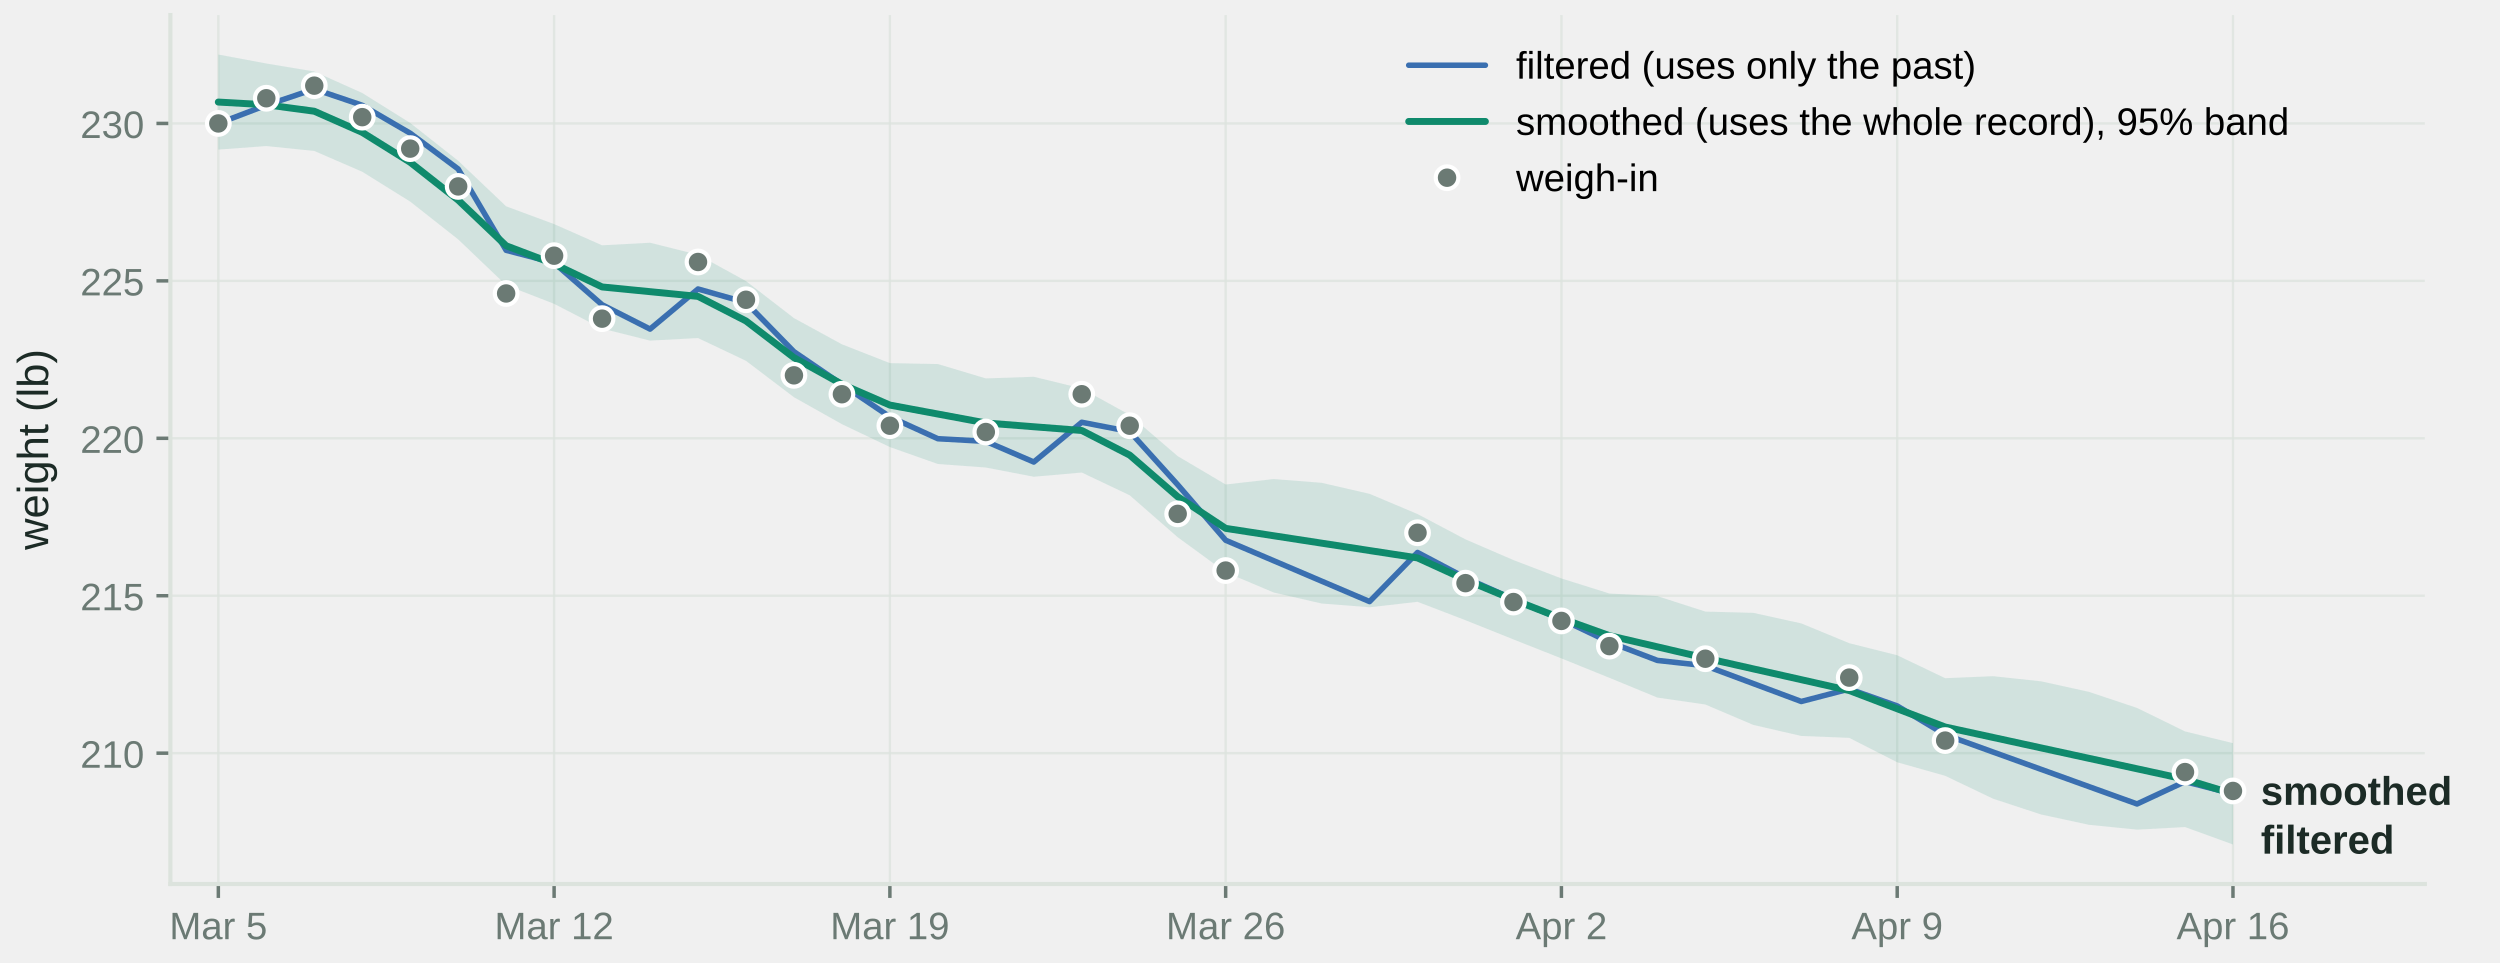
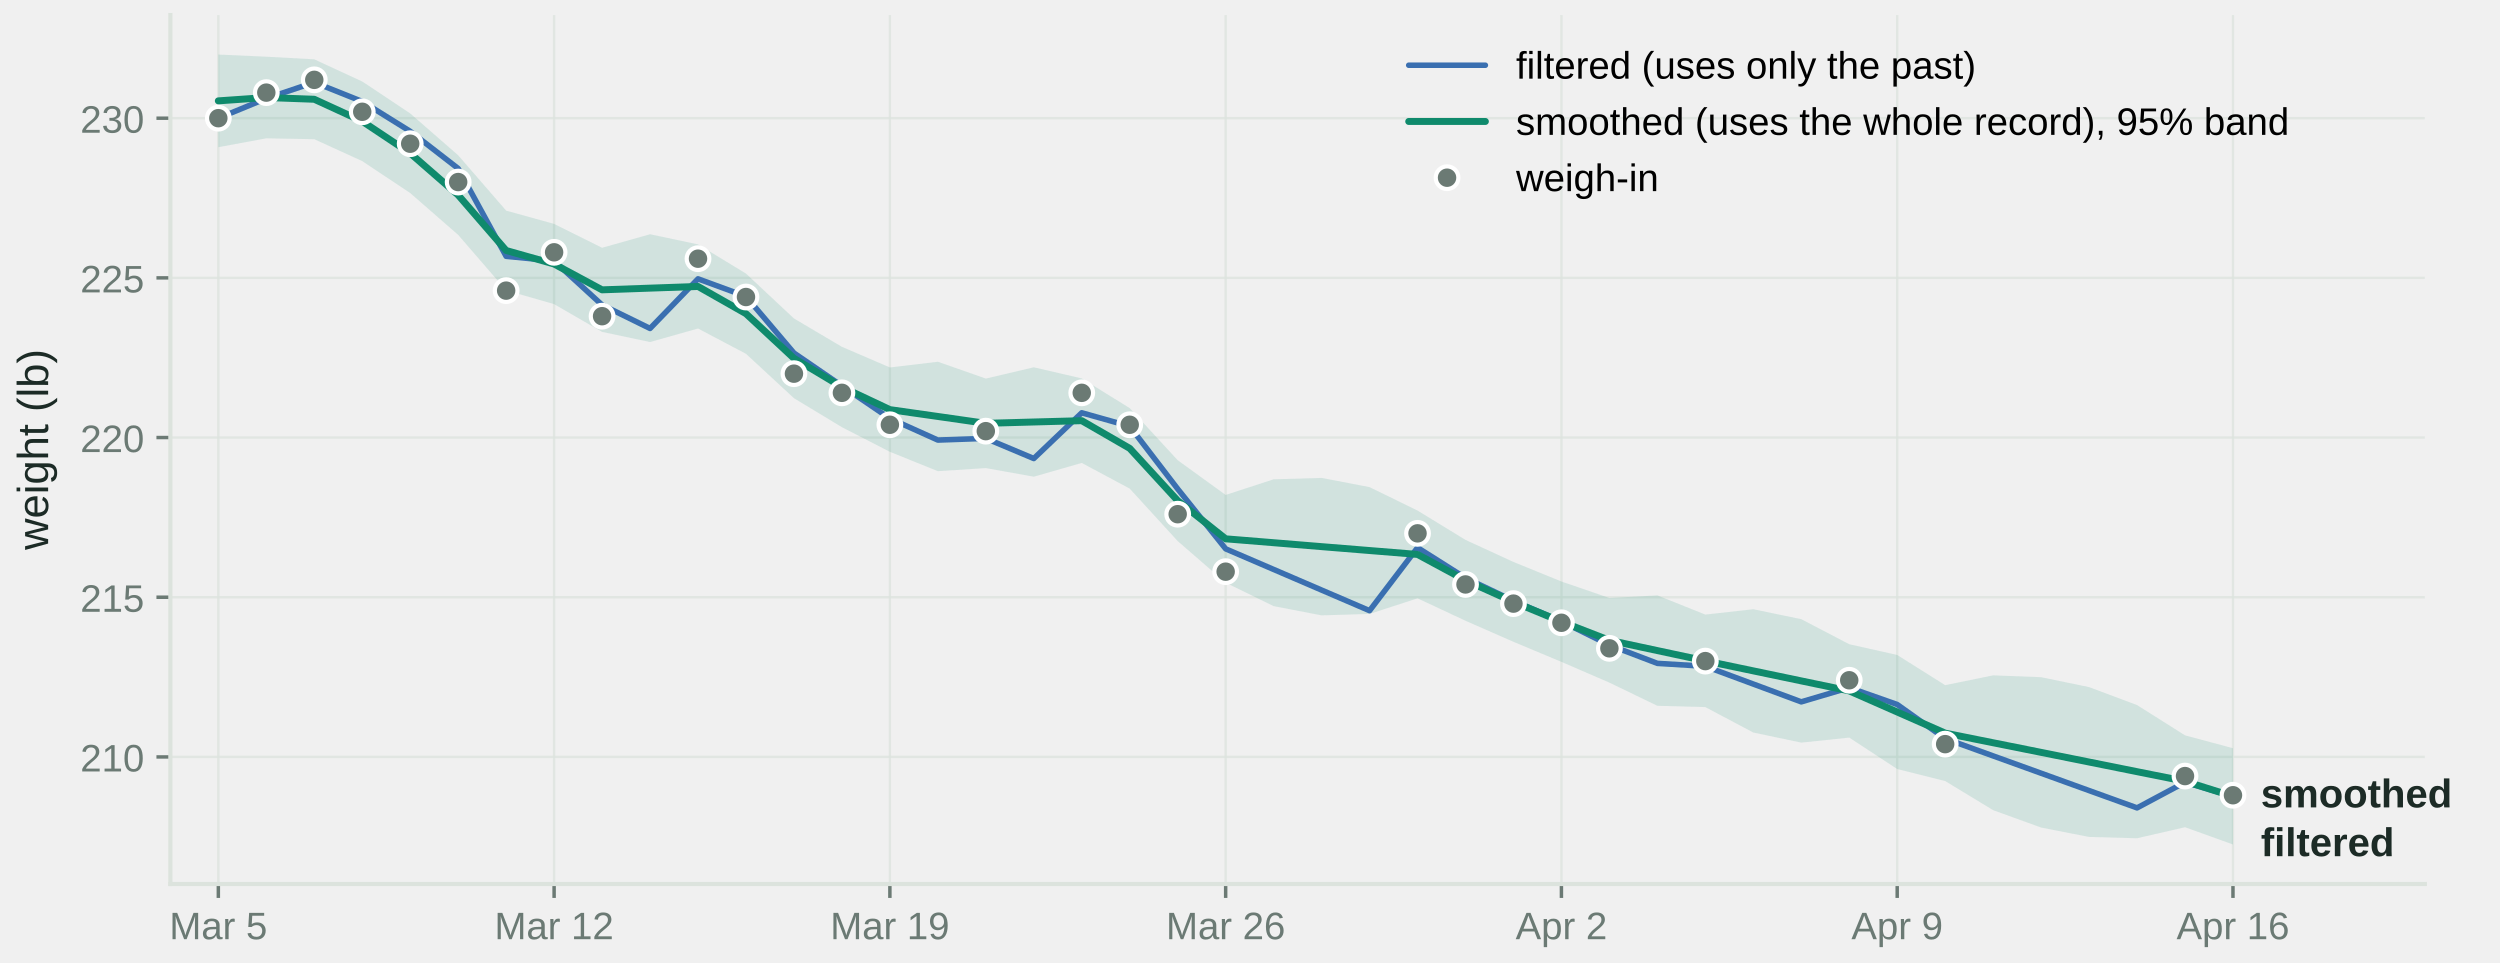
<svg xmlns="http://www.w3.org/2000/svg" xmlns:xlink="http://www.w3.org/1999/xlink" width="717.771pt" height="276.266pt" viewBox="0 0 717.771 276.266" version="1.1">
  <defs>
    <style type="text/css">*{stroke-linejoin: round; stroke-linecap: butt}</style>
  </defs>
  <g id="figure_1">
    <g id="patch_1">
      <path d="M 0 276.266  L 717.771 276.266  L 717.771 0  L 0 0  L 0 276.266  z " style="fill: none" />
    </g>
    <g id="axes_1">
      <g id="patch_2">
        <path d="M 48.914 253.8  L 696.194 253.8  L 696.194 4.32  L 48.914 4.32  L 48.914 253.8  z " style="fill: none" />
      </g>
      <g id="matplotlib.axis_1">
        <g id="xtick_1">
          <g id="line2d_1">
-             <path d="M 62.686 253.8  L 62.686 4.32  " clip-path="url(#p18c36efc84)" style="fill: none; stroke: #dce3dd; stroke-opacity: 0.75; stroke-width: 0.7; stroke-linecap: round" />
+             <path d="M 62.686 253.8  L 62.686 4.32  " clip-path="url(#p2e76d3b0b3)" style="fill: none; stroke: #dce3dd; stroke-opacity: 0.75; stroke-width: 0.7; stroke-linecap: round" />
          </g>
          <g id="line2d_2">
            <defs>
-               <path id="mfb7cf3dc37" d="M 0 0  L 0 4  " style="stroke: #6b7a74" />
+               <path id="mb2e354105f" d="M 0 0  L 0 4  " style="stroke: #6b7a74" />
            </defs>
            <g>
-               <use xlink:href="#mfb7cf3dc37" x="62.686" y="253.8" style="fill: #6b7a74; stroke: #6b7a74" />
+               <use xlink:href="#mb2e354105f" x="62.686" y="253.8" style="fill: #6b7a74; stroke: #6b7a74" />
            </g>
          </g>
          <g id="text_1">
            <text style="font-size: 11px; font-family: 'Source Sans Pro', 'Source Sans 3', 'Helvetica Neue', 'Arial', 'DejaVu Sans', sans-serif; text-anchor: middle; fill: #6b7a74" x="62.686" y="269.658" transform="rotate(-0 62.68582 269.6583)">Mar 5</text>
          </g>
        </g>
        <g id="xtick_2">
          <g id="line2d_3">
-             <path d="M 159.089 253.8  L 159.089 4.32  " clip-path="url(#p18c36efc84)" style="fill: none; stroke: #dce3dd; stroke-opacity: 0.75; stroke-width: 0.7; stroke-linecap: round" />
+             <path d="M 159.089 253.8  L 159.089 4.32  " clip-path="url(#p2e76d3b0b3)" style="fill: none; stroke: #dce3dd; stroke-opacity: 0.75; stroke-width: 0.7; stroke-linecap: round" />
          </g>
          <g id="line2d_4">
            <g>
-               <use xlink:href="#mfb7cf3dc37" x="159.089" y="253.8" style="fill: #6b7a74; stroke: #6b7a74" />
+               <use xlink:href="#mb2e354105f" x="159.089" y="253.8" style="fill: #6b7a74; stroke: #6b7a74" />
            </g>
          </g>
          <g id="text_2">
            <text style="font-size: 11px; font-family: 'Source Sans Pro', 'Source Sans 3', 'Helvetica Neue', 'Arial', 'DejaVu Sans', sans-serif; text-anchor: middle; fill: #6b7a74" x="159.089" y="269.658" transform="rotate(-0 159.0892 269.6583)">Mar 12</text>
          </g>
        </g>
        <g id="xtick_3">
          <g id="line2d_5">
-             <path d="M 255.493 253.8  L 255.493 4.32  " clip-path="url(#p18c36efc84)" style="fill: none; stroke: #dce3dd; stroke-opacity: 0.75; stroke-width: 0.7; stroke-linecap: round" />
+             <path d="M 255.493 253.8  L 255.493 4.32  " clip-path="url(#p2e76d3b0b3)" style="fill: none; stroke: #dce3dd; stroke-opacity: 0.75; stroke-width: 0.7; stroke-linecap: round" />
          </g>
          <g id="line2d_6">
            <g>
-               <use xlink:href="#mfb7cf3dc37" x="255.493" y="253.8" style="fill: #6b7a74; stroke: #6b7a74" />
+               <use xlink:href="#mb2e354105f" x="255.493" y="253.8" style="fill: #6b7a74; stroke: #6b7a74" />
            </g>
          </g>
          <g id="text_3">
            <text style="font-size: 11px; font-family: 'Source Sans Pro', 'Source Sans 3', 'Helvetica Neue', 'Arial', 'DejaVu Sans', sans-serif; text-anchor: middle; fill: #6b7a74" x="255.493" y="269.658" transform="rotate(-0 255.4926 269.6583)">Mar 19</text>
          </g>
        </g>
        <g id="xtick_4">
          <g id="line2d_7">
-             <path d="M 351.896 253.8  L 351.896 4.32  " clip-path="url(#p18c36efc84)" style="fill: none; stroke: #dce3dd; stroke-opacity: 0.75; stroke-width: 0.7; stroke-linecap: round" />
+             <path d="M 351.896 253.8  L 351.896 4.32  " clip-path="url(#p2e76d3b0b3)" style="fill: none; stroke: #dce3dd; stroke-opacity: 0.75; stroke-width: 0.7; stroke-linecap: round" />
          </g>
          <g id="line2d_8">
            <g>
-               <use xlink:href="#mfb7cf3dc37" x="351.896" y="253.8" style="fill: #6b7a74; stroke: #6b7a74" />
+               <use xlink:href="#mb2e354105f" x="351.896" y="253.8" style="fill: #6b7a74; stroke: #6b7a74" />
            </g>
          </g>
          <g id="text_4">
            <text style="font-size: 11px; font-family: 'Source Sans Pro', 'Source Sans 3', 'Helvetica Neue', 'Arial', 'DejaVu Sans', sans-serif; text-anchor: middle; fill: #6b7a74" x="351.896" y="269.658" transform="rotate(-0 351.896 269.6583)">Mar 26</text>
          </g>
        </g>
        <g id="xtick_5">
          <g id="line2d_9">
-             <path d="M 448.299 253.8  L 448.299 4.32  " clip-path="url(#p18c36efc84)" style="fill: none; stroke: #dce3dd; stroke-opacity: 0.75; stroke-width: 0.7; stroke-linecap: round" />
+             <path d="M 448.299 253.8  L 448.299 4.32  " clip-path="url(#p2e76d3b0b3)" style="fill: none; stroke: #dce3dd; stroke-opacity: 0.75; stroke-width: 0.7; stroke-linecap: round" />
          </g>
          <g id="line2d_10">
            <g>
-               <use xlink:href="#mfb7cf3dc37" x="448.299" y="253.8" style="fill: #6b7a74; stroke: #6b7a74" />
+               <use xlink:href="#mb2e354105f" x="448.299" y="253.8" style="fill: #6b7a74; stroke: #6b7a74" />
            </g>
          </g>
          <g id="text_5">
            <text style="font-size: 11px; font-family: 'Source Sans Pro', 'Source Sans 3', 'Helvetica Neue', 'Arial', 'DejaVu Sans', sans-serif; text-anchor: middle; fill: #6b7a74" x="448.299" y="269.658" transform="rotate(-0 448.2994 269.6583)">Apr 2</text>
          </g>
        </g>
        <g id="xtick_6">
          <g id="line2d_11">
-             <path d="M 544.703 253.8  L 544.703 4.32  " clip-path="url(#p18c36efc84)" style="fill: none; stroke: #dce3dd; stroke-opacity: 0.75; stroke-width: 0.7; stroke-linecap: round" />
+             <path d="M 544.703 253.8  L 544.703 4.32  " clip-path="url(#p2e76d3b0b3)" style="fill: none; stroke: #dce3dd; stroke-opacity: 0.75; stroke-width: 0.7; stroke-linecap: round" />
          </g>
          <g id="line2d_12">
            <g>
-               <use xlink:href="#mfb7cf3dc37" x="544.703" y="253.8" style="fill: #6b7a74; stroke: #6b7a74" />
+               <use xlink:href="#mb2e354105f" x="544.703" y="253.8" style="fill: #6b7a74; stroke: #6b7a74" />
            </g>
          </g>
          <g id="text_6">
            <text style="font-size: 11px; font-family: 'Source Sans Pro', 'Source Sans 3', 'Helvetica Neue', 'Arial', 'DejaVu Sans', sans-serif; text-anchor: middle; fill: #6b7a74" x="544.703" y="269.658" transform="rotate(-0 544.7028 269.6583)">Apr 9</text>
          </g>
        </g>
        <g id="xtick_7">
          <g id="line2d_13">
-             <path d="M 641.106 253.8  L 641.106 4.32  " clip-path="url(#p18c36efc84)" style="fill: none; stroke: #dce3dd; stroke-opacity: 0.75; stroke-width: 0.7; stroke-linecap: round" />
+             <path d="M 641.106 253.8  L 641.106 4.32  " clip-path="url(#p2e76d3b0b3)" style="fill: none; stroke: #dce3dd; stroke-opacity: 0.75; stroke-width: 0.7; stroke-linecap: round" />
          </g>
          <g id="line2d_14">
            <g>
-               <use xlink:href="#mfb7cf3dc37" x="641.106" y="253.8" style="fill: #6b7a74; stroke: #6b7a74" />
+               <use xlink:href="#mb2e354105f" x="641.106" y="253.8" style="fill: #6b7a74; stroke: #6b7a74" />
            </g>
          </g>
          <g id="text_7">
            <text style="font-size: 11px; font-family: 'Source Sans Pro', 'Source Sans 3', 'Helvetica Neue', 'Arial', 'DejaVu Sans', sans-serif; text-anchor: middle; fill: #6b7a74" x="641.106" y="269.658" transform="rotate(-0 641.1062 269.6583)">Apr 16</text>
          </g>
        </g>
      </g>
      <g id="matplotlib.axis_2">
        <g id="ytick_1">
          <g id="line2d_15">
-             <path d="M 48.914 216.242  L 696.194 216.242  " clip-path="url(#p18c36efc84)" style="fill: none; stroke: #dce3dd; stroke-opacity: 0.75; stroke-width: 0.7; stroke-linecap: round" />
+             <path d="M 48.914 217.316  L 696.194 217.316  " clip-path="url(#p2e76d3b0b3)" style="fill: none; stroke: #dce3dd; stroke-opacity: 0.75; stroke-width: 0.7; stroke-linecap: round" />
          </g>
          <g id="line2d_16">
            <defs>
-               <path id="m2dccfd9f34" d="M 0 0  L -4 0  " style="stroke: #6b7a74" />
+               <path id="m9140ea04c9" d="M 0 0  L -4 0  " style="stroke: #6b7a74" />
            </defs>
            <g>
-               <use xlink:href="#m2dccfd9f34" x="48.914" y="216.242" style="fill: #6b7a74; stroke: #6b7a74" />
+               <use xlink:href="#m9140ea04c9" x="48.914" y="217.316" style="fill: #6b7a74; stroke: #6b7a74" />
            </g>
          </g>
          <g id="text_8">
-             <text style="font-size: 11px; font-family: 'Source Sans Pro', 'Source Sans 3', 'Helvetica Neue', 'Arial', 'DejaVu Sans', sans-serif; text-anchor: end; fill: #6b7a74" x="41.414" y="220.422" transform="rotate(-0 41.41391 220.4216)">210</text>
+             <text style="font-size: 11px; font-family: 'Source Sans Pro', 'Source Sans 3', 'Helvetica Neue', 'Arial', 'DejaVu Sans', sans-serif; text-anchor: end; fill: #6b7a74" x="41.414" y="221.495" transform="rotate(-0 41.41391 221.4946)">210</text>
          </g>
        </g>
        <g id="ytick_2">
          <g id="line2d_17">
-             <path d="M 48.914 171.042  L 696.194 171.042  " clip-path="url(#p18c36efc84)" style="fill: none; stroke: #dce3dd; stroke-opacity: 0.75; stroke-width: 0.7; stroke-linecap: round" />
+             <path d="M 48.914 171.469  L 696.194 171.469  " clip-path="url(#p2e76d3b0b3)" style="fill: none; stroke: #dce3dd; stroke-opacity: 0.75; stroke-width: 0.7; stroke-linecap: round" />
          </g>
          <g id="line2d_18">
            <g>
-               <use xlink:href="#m2dccfd9f34" x="48.914" y="171.042" style="fill: #6b7a74; stroke: #6b7a74" />
+               <use xlink:href="#m9140ea04c9" x="48.914" y="171.469" style="fill: #6b7a74; stroke: #6b7a74" />
            </g>
          </g>
          <g id="text_9">
-             <text style="font-size: 11px; font-family: 'Source Sans Pro', 'Source Sans 3', 'Helvetica Neue', 'Arial', 'DejaVu Sans', sans-serif; text-anchor: end; fill: #6b7a74" x="41.414" y="175.221" transform="rotate(-0 41.41391 175.2213)">215</text>
+             <text style="font-size: 11px; font-family: 'Source Sans Pro', 'Source Sans 3', 'Helvetica Neue', 'Arial', 'DejaVu Sans', sans-serif; text-anchor: end; fill: #6b7a74" x="41.414" y="175.648" transform="rotate(-0 41.41391 175.648)">215</text>
          </g>
        </g>
        <g id="ytick_3">
          <g id="line2d_19">
-             <path d="M 48.914 125.842  L 696.194 125.842  " clip-path="url(#p18c36efc84)" style="fill: none; stroke: #dce3dd; stroke-opacity: 0.75; stroke-width: 0.7; stroke-linecap: round" />
+             <path d="M 48.914 125.622  L 696.194 125.622  " clip-path="url(#p2e76d3b0b3)" style="fill: none; stroke: #dce3dd; stroke-opacity: 0.75; stroke-width: 0.7; stroke-linecap: round" />
          </g>
          <g id="line2d_20">
            <g>
-               <use xlink:href="#m2dccfd9f34" x="48.914" y="125.842" style="fill: #6b7a74; stroke: #6b7a74" />
+               <use xlink:href="#m9140ea04c9" x="48.914" y="125.622" style="fill: #6b7a74; stroke: #6b7a74" />
            </g>
          </g>
          <g id="text_10">
-             <text style="font-size: 11px; font-family: 'Source Sans Pro', 'Source Sans 3', 'Helvetica Neue', 'Arial', 'DejaVu Sans', sans-serif; text-anchor: end; fill: #6b7a74" x="41.414" y="130.021" transform="rotate(-0 41.41391 130.0211)">220</text>
+             <text style="font-size: 11px; font-family: 'Source Sans Pro', 'Source Sans 3', 'Helvetica Neue', 'Arial', 'DejaVu Sans', sans-serif; text-anchor: end; fill: #6b7a74" x="41.414" y="129.801" transform="rotate(-0 41.41391 129.8014)">220</text>
          </g>
        </g>
        <g id="ytick_4">
          <g id="line2d_21">
-             <path d="M 48.914 80.642  L 696.194 80.642  " clip-path="url(#p18c36efc84)" style="fill: none; stroke: #dce3dd; stroke-opacity: 0.75; stroke-width: 0.7; stroke-linecap: round" />
+             <path d="M 48.914 79.776  L 696.194 79.776  " clip-path="url(#p2e76d3b0b3)" style="fill: none; stroke: #dce3dd; stroke-opacity: 0.75; stroke-width: 0.7; stroke-linecap: round" />
          </g>
          <g id="line2d_22">
            <g>
-               <use xlink:href="#m2dccfd9f34" x="48.914" y="80.642" style="fill: #6b7a74; stroke: #6b7a74" />
+               <use xlink:href="#m9140ea04c9" x="48.914" y="79.776" style="fill: #6b7a74; stroke: #6b7a74" />
            </g>
          </g>
          <g id="text_11">
-             <text style="font-size: 11px; font-family: 'Source Sans Pro', 'Source Sans 3', 'Helvetica Neue', 'Arial', 'DejaVu Sans', sans-serif; text-anchor: end; fill: #6b7a74" x="41.414" y="84.821" transform="rotate(-0 41.41391 84.82082)">225</text>
+             <text style="font-size: 11px; font-family: 'Source Sans Pro', 'Source Sans 3', 'Helvetica Neue', 'Arial', 'DejaVu Sans', sans-serif; text-anchor: end; fill: #6b7a74" x="41.414" y="83.955" transform="rotate(-0 41.41391 83.95474)">225</text>
          </g>
        </g>
        <g id="ytick_5">
          <g id="line2d_23">
-             <path d="M 48.914 35.441  L 696.194 35.441  " clip-path="url(#p18c36efc84)" style="fill: none; stroke: #dce3dd; stroke-opacity: 0.75; stroke-width: 0.7; stroke-linecap: round" />
+             <path d="M 48.914 33.929  L 696.194 33.929  " clip-path="url(#p2e76d3b0b3)" style="fill: none; stroke: #dce3dd; stroke-opacity: 0.75; stroke-width: 0.7; stroke-linecap: round" />
          </g>
          <g id="line2d_24">
            <g>
-               <use xlink:href="#m2dccfd9f34" x="48.914" y="35.441" style="fill: #6b7a74; stroke: #6b7a74" />
+               <use xlink:href="#m9140ea04c9" x="48.914" y="33.929" style="fill: #6b7a74; stroke: #6b7a74" />
            </g>
          </g>
          <g id="text_12">
-             <text style="font-size: 11px; font-family: 'Source Sans Pro', 'Source Sans 3', 'Helvetica Neue', 'Arial', 'DejaVu Sans', sans-serif; text-anchor: end; fill: #6b7a74" x="41.414" y="39.621" transform="rotate(-0 41.41391 39.62058)">230</text>
+             <text style="font-size: 11px; font-family: 'Source Sans Pro', 'Source Sans 3', 'Helvetica Neue', 'Arial', 'DejaVu Sans', sans-serif; text-anchor: end; fill: #6b7a74" x="41.414" y="38.108" transform="rotate(-0 41.41391 38.10811)">230</text>
          </g>
        </g>
        <g id="text_13">
          <text style="font-size: 12.5px; font-family: 'Source Sans Pro', 'Source Sans 3', 'Helvetica Neue', 'Arial', 'DejaVu Sans', sans-serif; text-anchor: middle; fill: #1c2b26" x="13.818" y="129.06" transform="rotate(-90 13.81805 129.06)">weight (lb)</text>
        </g>
      </g>
      <g id="FillBetweenPolyCollection_1">
        <defs>
-           <path id="m9a70de9aab" d="M 62.686 -260.606  L 62.686 -233.319  L 76.458 -234.332  L 90.23 -232.921  L 104.002 -226.953  L 117.773 -218.382  L 131.545 -207.534  L 145.317 -194.382  L 159.089 -189.033  L 172.861 -181.92  L 186.633 -178.473  L 200.405 -179.208  L 214.177 -172.67  L 227.949 -162.218  L 241.721 -154.482  L 255.493 -147.913  L 269.265 -143.042  L 283.036 -142.034  L 296.808 -139.39  L 310.58 -140.6  L 324.352 -134.062  L 338.124 -122.023  L 351.896 -111.972  L 365.668 -106.162  L 379.44 -102.992  L 393.212 -101.913  L 406.984 -103.483  L 420.756 -98.192  L 434.528 -92.674  L 448.299 -87.224  L 462.071 -81.659  L 475.843 -75.987  L 489.615 -73.991  L 503.387 -68.135  L 517.159 -64.964  L 530.931 -64.423  L 544.703 -57.408  L 558.475 -53.52  L 572.247 -46.94  L 586.019 -42.415  L 599.791 -39.449  L 613.562 -38.069  L 627.334 -38.807  L 641.106 -33.806  L 641.106 -62.9  L 641.106 -62.9  L 627.334 -66.27  L 613.562 -73.01  L 599.791 -77.615  L 586.019 -80.651  L 572.247 -82.129  L 558.475 -81.551  L 544.703 -88.132  L 530.931 -91.603  L 517.159 -97.282  L 503.387 -100.312  L 489.615 -100.676  L 475.843 -105.116  L 462.071 -105.863  L 448.299 -110.187  L 434.528 -115.46  L 420.756 -121.404  L 406.984 -128.679  L 393.212 -134.48  L 379.44 -137.649  L 365.668 -138.728  L 351.896 -137.167  L 338.124 -145.305  L 324.352 -157.131  L 310.58 -164.732  L 296.808 -168.094  L 283.036 -167.619  L 269.265 -171.746  L 255.493 -172.01  L 241.721 -177.41  L 227.949 -184.933  L 214.177 -195.562  L 200.405 -203.127  L 186.633 -206.574  L 172.861 -205.84  L 159.089 -211.925  L 145.317 -217.026  L 131.545 -230.108  L 117.773 -240.956  L 104.002 -249.562  L 90.23 -255.743  L 76.458 -258.039  L 62.686 -260.606  z " />
+           <path id="m7565572bbe" d="M 62.686 -260.606  L 62.686 -234.008  L 76.458 -236.552  L 90.23 -236.299  L 104.002 -230.008  L 117.773 -220.839  L 131.545 -208.827  L 145.317 -192.9  L 159.089 -188.941  L 172.861 -180.975  L 186.633 -178.064  L 200.405 -181.947  L 214.177 -174.682  L 227.949 -161.936  L 241.721 -153.612  L 255.493 -146.545  L 269.265 -140.988  L 283.036 -141.874  L 296.808 -139.402  L 310.58 -143.354  L 324.352 -135.979  L 338.124 -120.915  L 351.896 -108.969  L 365.668 -102.244  L 379.44 -99.588  L 393.212 -99.997  L 406.984 -104.486  L 420.756 -98.038  L 434.528 -91.992  L 448.299 -86.235  L 462.071 -80.279  L 475.843 -73.624  L 489.615 -73.251  L 503.387 -65.95  L 517.159 -63.053  L 530.931 -64.496  L 544.703 -55.47  L 558.475 -52.015  L 572.247 -43.657  L 586.019 -38.668  L 599.791 -35.971  L 613.562 -35.592  L 627.334 -38.763  L 641.106 -33.806  L 641.106 -61.447  L 641.106 -61.447  L 627.334 -65.146  L 613.562 -73.836  L 599.791 -78.996  L 586.019 -81.837  L 572.247 -82.368  L 558.475 -79.548  L 544.703 -88.215  L 530.931 -91.31  L 517.159 -98.494  L 503.387 -101.355  L 489.615 -99.813  L 475.843 -105.326  L 462.071 -104.577  L 448.299 -109.311  L 434.528 -114.924  L 420.756 -121.257  L 406.984 -129.682  L 393.212 -136.408  L 379.44 -139.054  L 365.668 -138.655  L 351.896 -134.166  L 338.124 -144.135  L 324.352 -159.091  L 310.58 -167.616  L 296.808 -170.817  L 283.036 -167.574  L 269.265 -172.403  L 255.493 -170.771  L 241.721 -176.688  L 227.949 -184.832  L 214.177 -197.722  L 200.405 -206.101  L 186.633 -209.012  L 172.861 -205.129  L 159.089 -211.981  L 145.317 -215.797  L 131.545 -231.687  L 117.773 -243.699  L 104.002 -252.868  L 90.23 -259.231  L 76.458 -259.987  L 62.686 -260.606  z " />
        </defs>
-         <g clip-path="url(#p18c36efc84)">
-           <use xlink:href="#m9a70de9aab" x="0" y="276.266" style="fill: #0f8a6c; fill-opacity: 0.14" />
+         <g clip-path="url(#p2e76d3b0b3)">
+           <use xlink:href="#m7565572bbe" x="0" y="276.266" style="fill: #0f8a6c; fill-opacity: 0.14" />
        </g>
      </g>
      <g id="patch_3">
        <path d="M 48.914 253.8  L 48.914 4.32  " style="fill: none; stroke: #dce3dd; stroke-width: 1.2; stroke-linejoin: miter; stroke-linecap: square" />
      </g>
      <g id="patch_4">
        <path d="M 48.914 253.8  L 696.194 253.8  " style="fill: none; stroke: #dce3dd; stroke-width: 1.2; stroke-linejoin: miter; stroke-linecap: square" />
      </g>
      <g id="line2d_25">
-         <path d="M 62.686 35.441  L 76.458 30.198  L 90.23 25.57  L 104.002 30.234  L 117.773 38.253  L 131.545 48.522  L 145.317 71.864  L 159.089 75.453  L 172.861 87.494  L 186.633 94.482  L 200.405 82.974  L 214.177 86.87  L 227.949 100.973  L 241.721 110.374  L 255.493 119.677  L 269.265 125.959  L 283.036 126.719  L 296.808 132.649  L 310.58 121.241  L 324.352 123.898  L 338.124 139.167  L 351.896 155.114  L 365.668 160.981  L 379.44 166.848  L 393.212 172.715  L 406.984 158.621  L 420.756 165.898  L 434.528 172.037  L 448.299 177.795  L 462.071 184.358  L 475.843 189.61  L 489.615 191.138  L 503.387 196.264  L 517.159 201.399  L 530.931 197.81  L 544.703 202.682  L 558.475 210.954  L 572.247 215.926  L 586.019 220.889  L 599.791 225.861  L 613.562 230.824  L 627.334 224.406  L 641.106 227.913  " clip-path="url(#p18c36efc84)" style="fill: none; stroke: #3a6fb0; stroke-width: 1.6; stroke-linecap: round" />
+         <path d="M 62.686 33.929  L 76.458 28.262  L 90.23 23.641  L 104.002 29.143  L 117.773 37.707  L 131.545 48.38  L 145.317 73.586  L 159.089 74.934  L 172.861 87.551  L 186.633 94.3  L 200.405 80.06  L 214.177 85.112  L 227.949 101.351  L 241.721 110.795  L 255.493 120.148  L 269.265 126.347  L 283.036 125.861  L 296.808 131.646  L 310.58 118.516  L 324.352 122.395  L 338.124 140.376  L 351.896 157.577  L 365.668 163.492  L 379.44 169.415  L 393.212 175.329  L 406.984 157.229  L 420.756 165.94  L 434.528 172.496  L 448.299 178.392  L 462.071 185.214  L 475.843 190.459  L 489.615 191.302  L 503.387 196.4  L 517.159 201.508  L 530.931 197.427  L 544.703 202.269  L 558.475 212.061  L 572.247 217.031  L 586.019 222.001  L 599.791 226.98  L 613.562 231.95  L 627.334 224.596  L 641.106 228.64  " clip-path="url(#p2e76d3b0b3)" style="fill: none; stroke: #3a6fb0; stroke-width: 1.6; stroke-linecap: round" />
      </g>
      <g id="line2d_26">
-         <path d="M 62.686 29.303  L 76.458 30.081  L 90.23 31.934  L 104.002 38.009  L 117.773 46.597  L 131.545 57.445  L 145.317 70.562  L 159.089 75.787  L 172.861 82.386  L 186.633 83.742  L 200.405 85.098  L 214.177 92.15  L 227.949 102.69  L 241.721 110.32  L 255.493 116.305  L 269.265 118.872  L 283.036 121.439  L 296.808 122.524  L 310.58 123.6  L 324.352 130.669  L 338.124 142.602  L 351.896 151.696  L 365.668 153.821  L 379.44 155.945  L 393.212 158.07  L 406.984 160.185  L 420.756 166.468  L 434.528 172.199  L 448.299 177.56  L 462.071 182.505  L 475.843 185.714  L 489.615 188.932  L 503.387 192.042  L 517.159 195.143  L 530.931 198.253  L 544.703 203.496  L 558.475 208.73  L 572.247 211.731  L 586.019 214.733  L 599.791 217.734  L 613.562 220.726  L 627.334 223.728  L 641.106 227.913  " clip-path="url(#p18c36efc84)" style="fill: none; stroke: #0f8a6c; stroke-width: 2; stroke-linecap: round" />
+         <path d="M 62.686 28.959  L 76.458 27.996  L 90.23 28.501  L 104.002 34.828  L 117.773 43.997  L 131.545 56.009  L 145.317 71.917  L 159.089 75.805  L 172.861 83.214  L 186.633 82.728  L 200.405 82.242  L 214.177 90.064  L 227.949 102.882  L 241.721 111.116  L 255.493 117.608  L 269.265 119.57  L 283.036 121.542  L 296.808 121.157  L 310.58 120.781  L 324.352 128.731  L 338.124 143.741  L 351.896 154.698  L 365.668 155.817  L 379.44 156.945  L 393.212 158.063  L 406.984 159.182  L 420.756 166.618  L 434.528 172.808  L 448.299 178.493  L 462.071 183.838  L 475.843 186.791  L 489.615 189.734  L 503.387 192.613  L 517.159 195.493  L 530.931 198.363  L 544.703 204.423  L 558.475 210.484  L 572.247 213.253  L 586.019 216.013  L 599.791 218.783  L 613.562 221.552  L 627.334 224.312  L 641.106 228.64  " clip-path="url(#p2e76d3b0b3)" style="fill: none; stroke: #0f8a6c; stroke-width: 2; stroke-linecap: round" />
      </g>
      <g id="text_14">
-         <text style="font-weight: 700; font-size: 11.5px; font-family: 'Source Sans Pro', 'Source Sans 3', 'Helvetica Neue', 'Arial', 'DejaVu Sans', sans-serif; text-anchor: start; fill: #1c2b26" x="649.106" y="231.086" transform="rotate(-0 649.1062 231.0864)">smoothed</text>
+         <text style="font-weight: 700; font-size: 11.5px; font-family: 'Source Sans Pro', 'Source Sans 3', 'Helvetica Neue', 'Arial', 'DejaVu Sans', sans-serif; text-anchor: start; fill: #1c2b26" x="649.106" y="231.813" transform="rotate(-0 649.1062 231.8129)">smoothed</text>
      </g>
      <g id="text_15">
-         <text style="font-weight: 700; font-size: 11.5px; font-family: 'Source Sans Pro', 'Source Sans 3', 'Helvetica Neue', 'Arial', 'DejaVu Sans', sans-serif; text-anchor: start; fill: #1c2b26" x="649.106" y="245.086" transform="rotate(-0 649.1062 245.0864)">filtered</text>
+         <text style="font-weight: 700; font-size: 11.5px; font-family: 'Source Sans Pro', 'Source Sans 3', 'Helvetica Neue', 'Arial', 'DejaVu Sans', sans-serif; text-anchor: start; fill: #1c2b26" x="649.106" y="245.813" transform="rotate(-0 649.1062 245.8129)">filtered</text>
      </g>
      <g id="line2d_27">
        <defs>
-           <path id="m0b6d9f1c08" d="M 0 3.25  C 0.862 3.25 1.689 2.908 2.298 2.298  C 2.908 1.689 3.25 0.862 3.25 0  C 3.25 -0.862 2.908 -1.689 2.298 -2.298  C 1.689 -2.908 0.862 -3.25 0 -3.25  C -0.862 -3.25 -1.689 -2.908 -2.298 -2.298  C -2.908 -1.689 -3.25 -0.862 -3.25 0  C -3.25 0.862 -2.908 1.689 -2.298 2.298  C -1.689 2.908 -0.862 3.25 0 3.25  z " style="stroke: #ffffff; stroke-width: 1.2" />
+           <path id="m60ca5750a9" d="M 0 3.25  C 0.862 3.25 1.689 2.908 2.298 2.298  C 2.908 1.689 3.25 0.862 3.25 0  C 3.25 -0.862 2.908 -1.689 2.298 -2.298  C 1.689 -2.908 0.862 -3.25 0 -3.25  C -0.862 -3.25 -1.689 -2.908 -2.298 -2.298  C -2.908 -1.689 -3.25 -0.862 -3.25 0  C -3.25 0.862 -2.908 1.689 -2.298 2.298  C -1.689 2.908 -0.862 3.25 0 3.25  z " style="stroke: #ffffff; stroke-width: 1.2" />
        </defs>
-         <g clip-path="url(#p18c36efc84)">
-           <use xlink:href="#m0b6d9f1c08" x="62.686" y="35.441" style="fill: #6b7a74; stroke: #ffffff; stroke-width: 1.2" />
-           <use xlink:href="#m0b6d9f1c08" x="76.458" y="28.209" style="fill: #6b7a74; stroke: #ffffff; stroke-width: 1.2" />
-           <use xlink:href="#m0b6d9f1c08" x="90.23" y="24.593" style="fill: #6b7a74; stroke: #ffffff; stroke-width: 1.2" />
-           <use xlink:href="#m0b6d9f1c08" x="104.002" y="33.633" style="fill: #6b7a74; stroke: #ffffff; stroke-width: 1.2" />
-           <use xlink:href="#m0b6d9f1c08" x="117.773" y="42.673" style="fill: #6b7a74; stroke: #ffffff; stroke-width: 1.2" />
-           <use xlink:href="#m0b6d9f1c08" x="131.545" y="53.522" style="fill: #6b7a74; stroke: #ffffff; stroke-width: 1.2" />
-           <use xlink:href="#m0b6d9f1c08" x="145.317" y="84.258" style="fill: #6b7a74; stroke: #ffffff; stroke-width: 1.2" />
-           <use xlink:href="#m0b6d9f1c08" x="159.089" y="73.41" style="fill: #6b7a74; stroke: #ffffff; stroke-width: 1.2" />
-           <use xlink:href="#m0b6d9f1c08" x="172.861" y="91.49" style="fill: #6b7a74; stroke: #ffffff; stroke-width: 1.2" />
-           <use xlink:href="#m0b6d9f1c08" x="200.405" y="75.218" style="fill: #6b7a74; stroke: #ffffff; stroke-width: 1.2" />
-           <use xlink:href="#m0b6d9f1c08" x="214.177" y="86.066" style="fill: #6b7a74; stroke: #ffffff; stroke-width: 1.2" />
-           <use xlink:href="#m0b6d9f1c08" x="227.949" y="107.762" style="fill: #6b7a74; stroke: #ffffff; stroke-width: 1.2" />
-           <use xlink:href="#m0b6d9f1c08" x="241.721" y="113.186" style="fill: #6b7a74; stroke: #ffffff; stroke-width: 1.2" />
-           <use xlink:href="#m0b6d9f1c08" x="255.493" y="122.226" style="fill: #6b7a74; stroke: #ffffff; stroke-width: 1.2" />
-           <use xlink:href="#m0b6d9f1c08" x="283.036" y="124.034" style="fill: #6b7a74; stroke: #ffffff; stroke-width: 1.2" />
-           <use xlink:href="#m0b6d9f1c08" x="310.58" y="113.186" style="fill: #6b7a74; stroke: #ffffff; stroke-width: 1.2" />
-           <use xlink:href="#m0b6d9f1c08" x="324.352" y="122.226" style="fill: #6b7a74; stroke: #ffffff; stroke-width: 1.2" />
-           <use xlink:href="#m0b6d9f1c08" x="338.124" y="147.538" style="fill: #6b7a74; stroke: #ffffff; stroke-width: 1.2" />
-           <use xlink:href="#m0b6d9f1c08" x="351.896" y="163.81" style="fill: #6b7a74; stroke: #ffffff; stroke-width: 1.2" />
-           <use xlink:href="#m0b6d9f1c08" x="406.984" y="152.962" style="fill: #6b7a74; stroke: #ffffff; stroke-width: 1.2" />
-           <use xlink:href="#m0b6d9f1c08" x="420.756" y="167.426" style="fill: #6b7a74; stroke: #ffffff; stroke-width: 1.2" />
-           <use xlink:href="#m0b6d9f1c08" x="434.528" y="172.85" style="fill: #6b7a74; stroke: #ffffff; stroke-width: 1.2" />
-           <use xlink:href="#m0b6d9f1c08" x="448.299" y="178.274" style="fill: #6b7a74; stroke: #ffffff; stroke-width: 1.2" />
-           <use xlink:href="#m0b6d9f1c08" x="462.071" y="185.506" style="fill: #6b7a74; stroke: #ffffff; stroke-width: 1.2" />
-           <use xlink:href="#m0b6d9f1c08" x="489.615" y="189.122" style="fill: #6b7a74; stroke: #ffffff; stroke-width: 1.2" />
-           <use xlink:href="#m0b6d9f1c08" x="530.931" y="194.546" style="fill: #6b7a74; stroke: #ffffff; stroke-width: 1.2" />
-           <use xlink:href="#m0b6d9f1c08" x="558.475" y="212.626" style="fill: #6b7a74; stroke: #ffffff; stroke-width: 1.2" />
-           <use xlink:href="#m0b6d9f1c08" x="627.334" y="221.666" style="fill: #6b7a74; stroke: #ffffff; stroke-width: 1.2" />
-           <use xlink:href="#m0b6d9f1c08" x="641.106" y="227.09" style="fill: #6b7a74; stroke: #ffffff; stroke-width: 1.2" />
+         <g clip-path="url(#p2e76d3b0b3)">
+           <use xlink:href="#m60ca5750a9" x="62.686" y="33.929" style="fill: #6b7a74; stroke: #ffffff; stroke-width: 1.2" />
+           <use xlink:href="#m60ca5750a9" x="76.458" y="26.594" style="fill: #6b7a74; stroke: #ffffff; stroke-width: 1.2" />
+           <use xlink:href="#m60ca5750a9" x="90.23" y="22.926" style="fill: #6b7a74; stroke: #ffffff; stroke-width: 1.2" />
+           <use xlink:href="#m60ca5750a9" x="104.002" y="32.095" style="fill: #6b7a74; stroke: #ffffff; stroke-width: 1.2" />
+           <use xlink:href="#m60ca5750a9" x="117.773" y="41.264" style="fill: #6b7a74; stroke: #ffffff; stroke-width: 1.2" />
+           <use xlink:href="#m60ca5750a9" x="131.545" y="52.268" style="fill: #6b7a74; stroke: #ffffff; stroke-width: 1.2" />
+           <use xlink:href="#m60ca5750a9" x="145.317" y="83.443" style="fill: #6b7a74; stroke: #ffffff; stroke-width: 1.2" />
+           <use xlink:href="#m60ca5750a9" x="159.089" y="72.44" style="fill: #6b7a74; stroke: #ffffff; stroke-width: 1.2" />
+           <use xlink:href="#m60ca5750a9" x="172.861" y="90.779" style="fill: #6b7a74; stroke: #ffffff; stroke-width: 1.2" />
+           <use xlink:href="#m60ca5750a9" x="200.405" y="74.274" style="fill: #6b7a74; stroke: #ffffff; stroke-width: 1.2" />
+           <use xlink:href="#m60ca5750a9" x="214.177" y="85.277" style="fill: #6b7a74; stroke: #ffffff; stroke-width: 1.2" />
+           <use xlink:href="#m60ca5750a9" x="227.949" y="107.284" style="fill: #6b7a74; stroke: #ffffff; stroke-width: 1.2" />
+           <use xlink:href="#m60ca5750a9" x="241.721" y="112.785" style="fill: #6b7a74; stroke: #ffffff; stroke-width: 1.2" />
+           <use xlink:href="#m60ca5750a9" x="255.493" y="121.955" style="fill: #6b7a74; stroke: #ffffff; stroke-width: 1.2" />
+           <use xlink:href="#m60ca5750a9" x="283.036" y="123.788" style="fill: #6b7a74; stroke: #ffffff; stroke-width: 1.2" />
+           <use xlink:href="#m60ca5750a9" x="310.58" y="112.785" style="fill: #6b7a74; stroke: #ffffff; stroke-width: 1.2" />
+           <use xlink:href="#m60ca5750a9" x="324.352" y="121.955" style="fill: #6b7a74; stroke: #ffffff; stroke-width: 1.2" />
+           <use xlink:href="#m60ca5750a9" x="338.124" y="147.629" style="fill: #6b7a74; stroke: #ffffff; stroke-width: 1.2" />
+           <use xlink:href="#m60ca5750a9" x="351.896" y="164.133" style="fill: #6b7a74; stroke: #ffffff; stroke-width: 1.2" />
+           <use xlink:href="#m60ca5750a9" x="406.984" y="153.13" style="fill: #6b7a74; stroke: #ffffff; stroke-width: 1.2" />
+           <use xlink:href="#m60ca5750a9" x="420.756" y="167.801" style="fill: #6b7a74; stroke: #ffffff; stroke-width: 1.2" />
+           <use xlink:href="#m60ca5750a9" x="434.528" y="173.303" style="fill: #6b7a74; stroke: #ffffff; stroke-width: 1.2" />
+           <use xlink:href="#m60ca5750a9" x="448.299" y="178.804" style="fill: #6b7a74; stroke: #ffffff; stroke-width: 1.2" />
+           <use xlink:href="#m60ca5750a9" x="462.071" y="186.14" style="fill: #6b7a74; stroke: #ffffff; stroke-width: 1.2" />
+           <use xlink:href="#m60ca5750a9" x="489.615" y="189.808" style="fill: #6b7a74; stroke: #ffffff; stroke-width: 1.2" />
+           <use xlink:href="#m60ca5750a9" x="530.931" y="195.309" style="fill: #6b7a74; stroke: #ffffff; stroke-width: 1.2" />
+           <use xlink:href="#m60ca5750a9" x="558.475" y="213.648" style="fill: #6b7a74; stroke: #ffffff; stroke-width: 1.2" />
+           <use xlink:href="#m60ca5750a9" x="627.334" y="222.817" style="fill: #6b7a74; stroke: #ffffff; stroke-width: 1.2" />
+           <use xlink:href="#m60ca5750a9" x="641.106" y="228.319" style="fill: #6b7a74; stroke: #ffffff; stroke-width: 1.2" />
        </g>
      </g>
      <g id="legend_1">
        <g id="line2d_28">
          <path d="M 404.46 18.728  L 415.46 18.728  L 426.46 18.728  " style="fill: none; stroke: #3a6fb0; stroke-width: 1.6; stroke-linecap: round" />
        </g>
        <g id="text_16">
          <text style="font-size: 11px; font-family: 'Source Sans Pro', 'Source Sans 3', 'Helvetica Neue', 'Arial', 'DejaVu Sans', sans-serif; text-anchor: start" x="435.26" y="22.578" transform="rotate(-0 435.2602 22.57828)">filtered (uses only the past)</text>
        </g>
        <g id="line2d_29">
          <path d="M 404.46 34.874  L 415.46 34.874  L 426.46 34.874  " style="fill: none; stroke: #0f8a6c; stroke-width: 2; stroke-linecap: round" />
        </g>
        <g id="text_17">
          <text style="font-size: 11px; font-family: 'Source Sans Pro', 'Source Sans 3', 'Helvetica Neue', 'Arial', 'DejaVu Sans', sans-serif; text-anchor: start" x="435.26" y="38.724" transform="rotate(-0 435.2602 38.72422)">smoothed (uses the whole record), 95% band</text>
        </g>
        <g id="line2d_30">
          <g>
-             <use xlink:href="#m0b6d9f1c08" x="415.46" y="51.02" style="fill: #6b7a74; stroke: #ffffff; stroke-width: 1.2" />
+             <use xlink:href="#m60ca5750a9" x="415.46" y="51.02" style="fill: #6b7a74; stroke: #ffffff; stroke-width: 1.2" />
          </g>
        </g>
        <g id="text_18">
          <text style="font-size: 11px; font-family: 'Source Sans Pro', 'Source Sans 3', 'Helvetica Neue', 'Arial', 'DejaVu Sans', sans-serif; text-anchor: start" x="435.26" y="54.87" transform="rotate(-0 435.2602 54.87016)">weigh-in</text>
        </g>
      </g>
    </g>
  </g>
  <defs>
-     <clipPath id="p18c36efc84">
+     <clipPath id="p2e76d3b0b3">
      <rect x="48.914" y="4.32" width="647.28" height="249.48" />
    </clipPath>
  </defs>
</svg>
